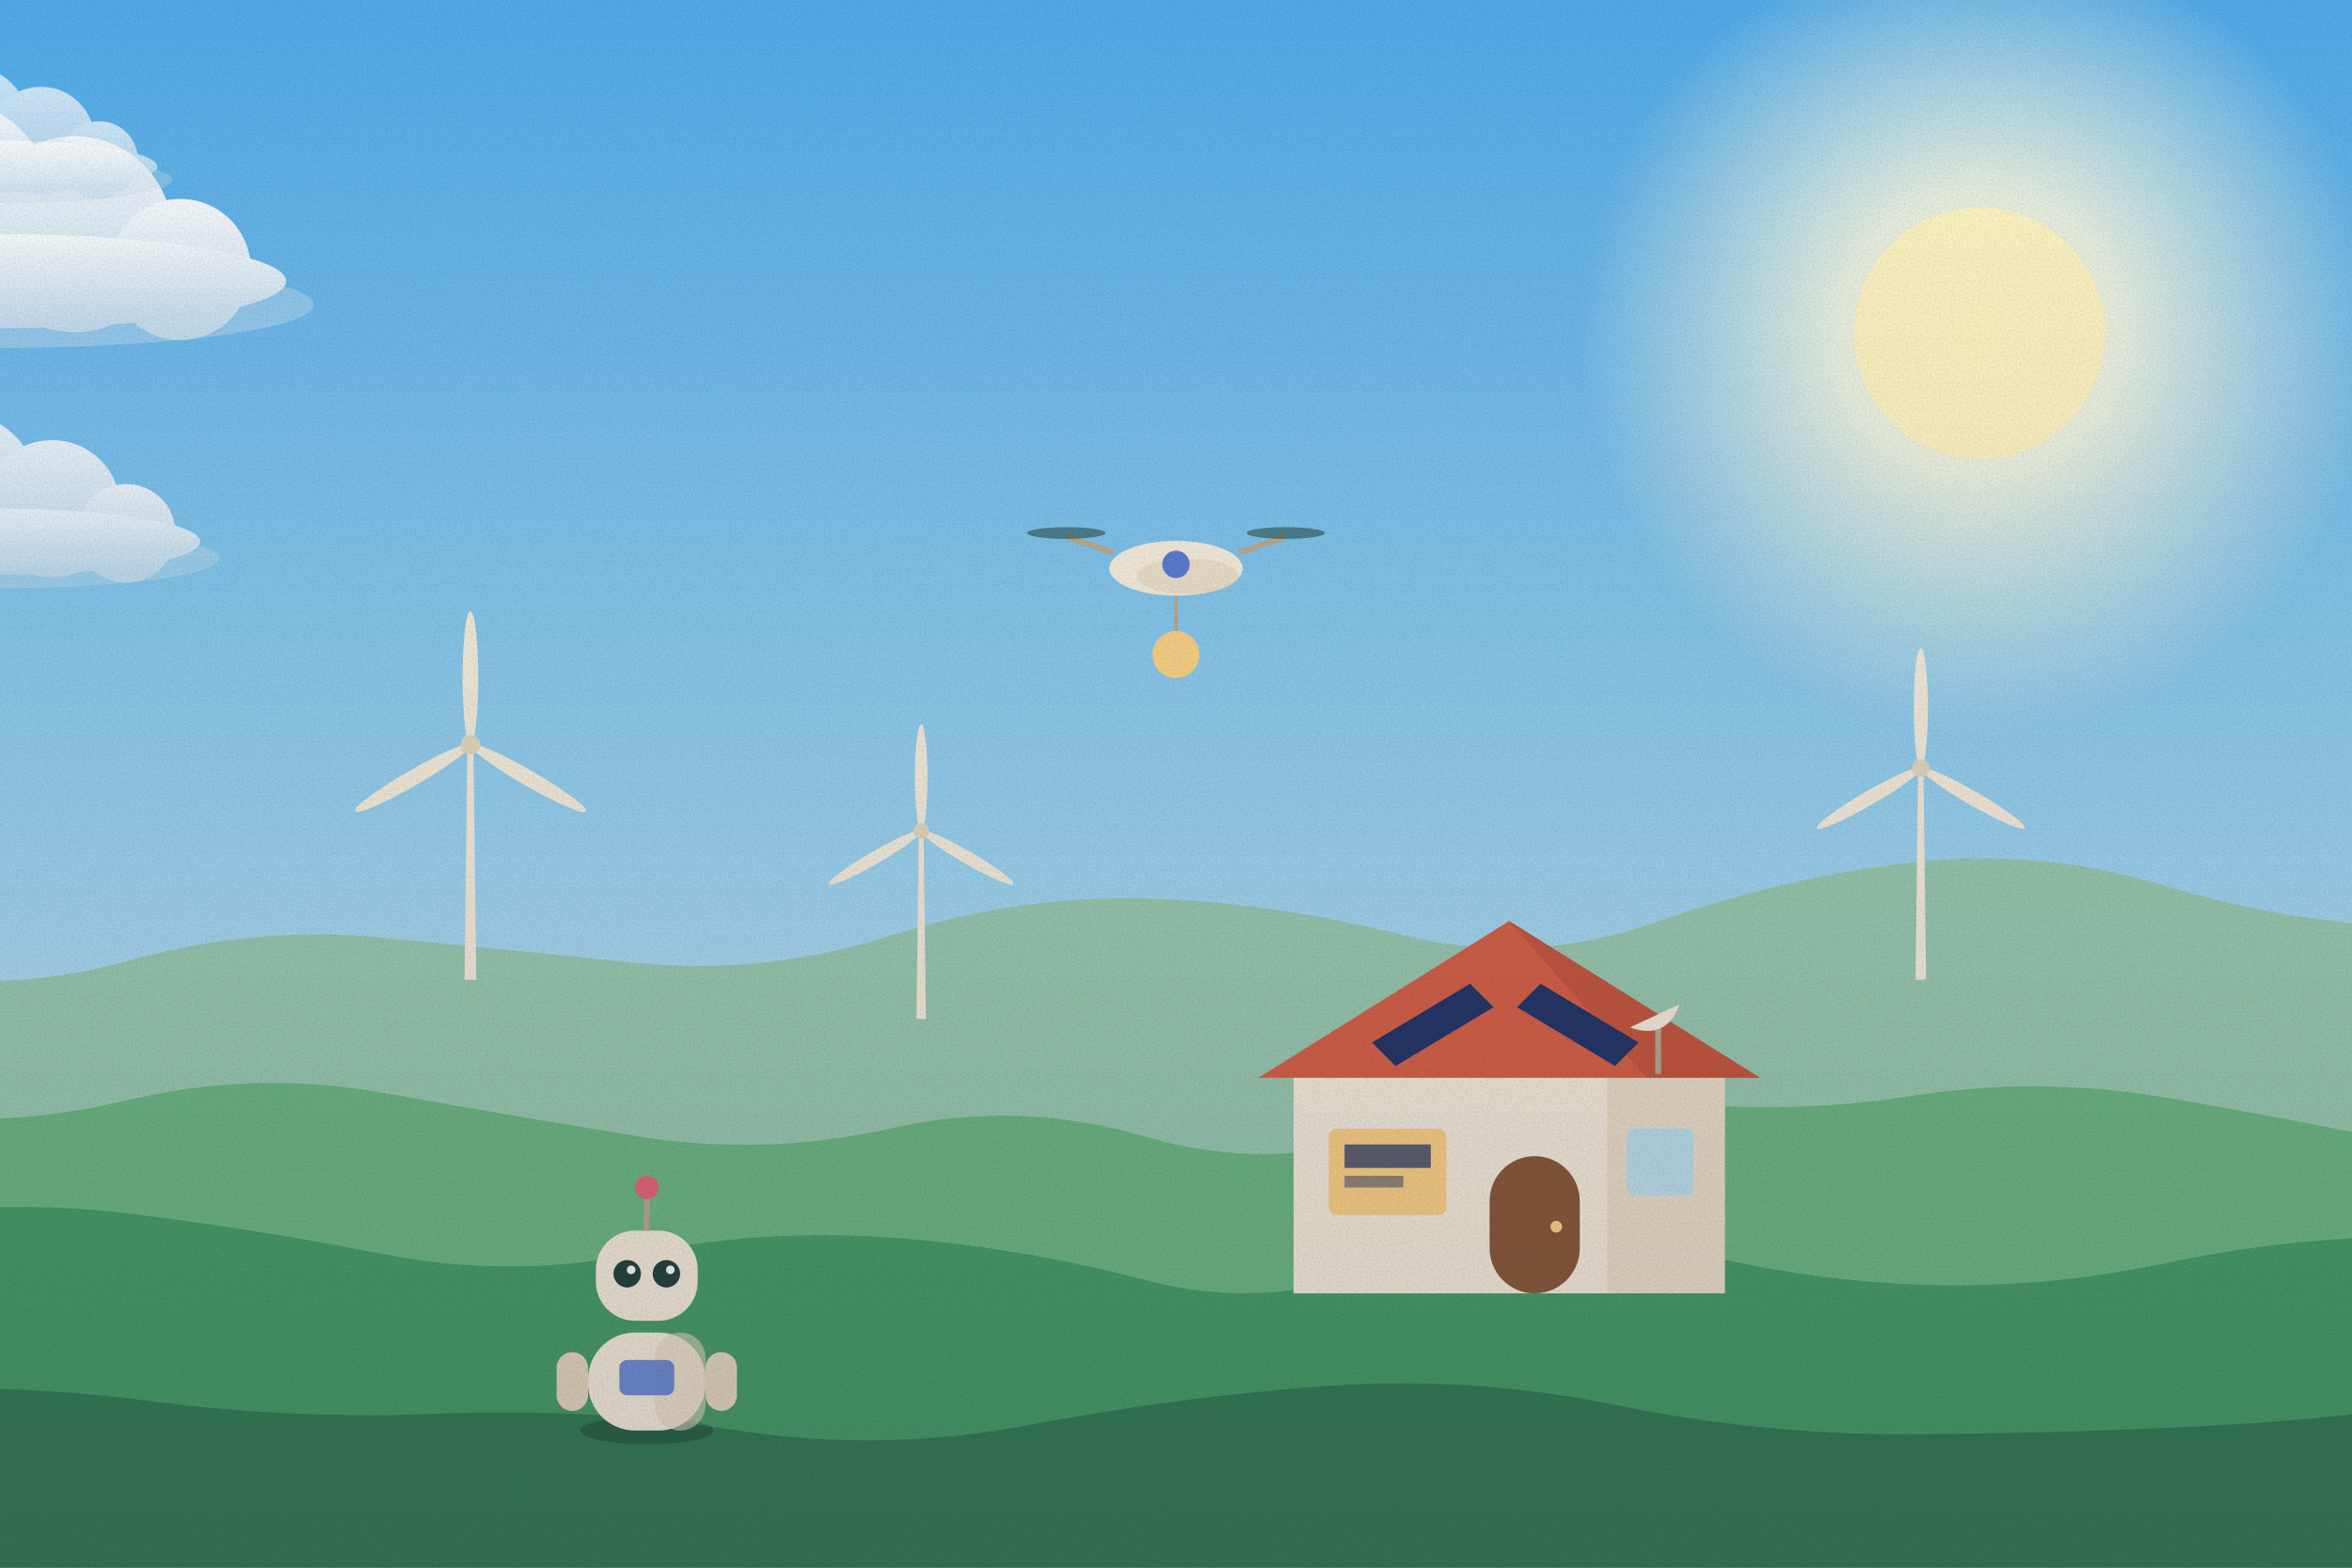
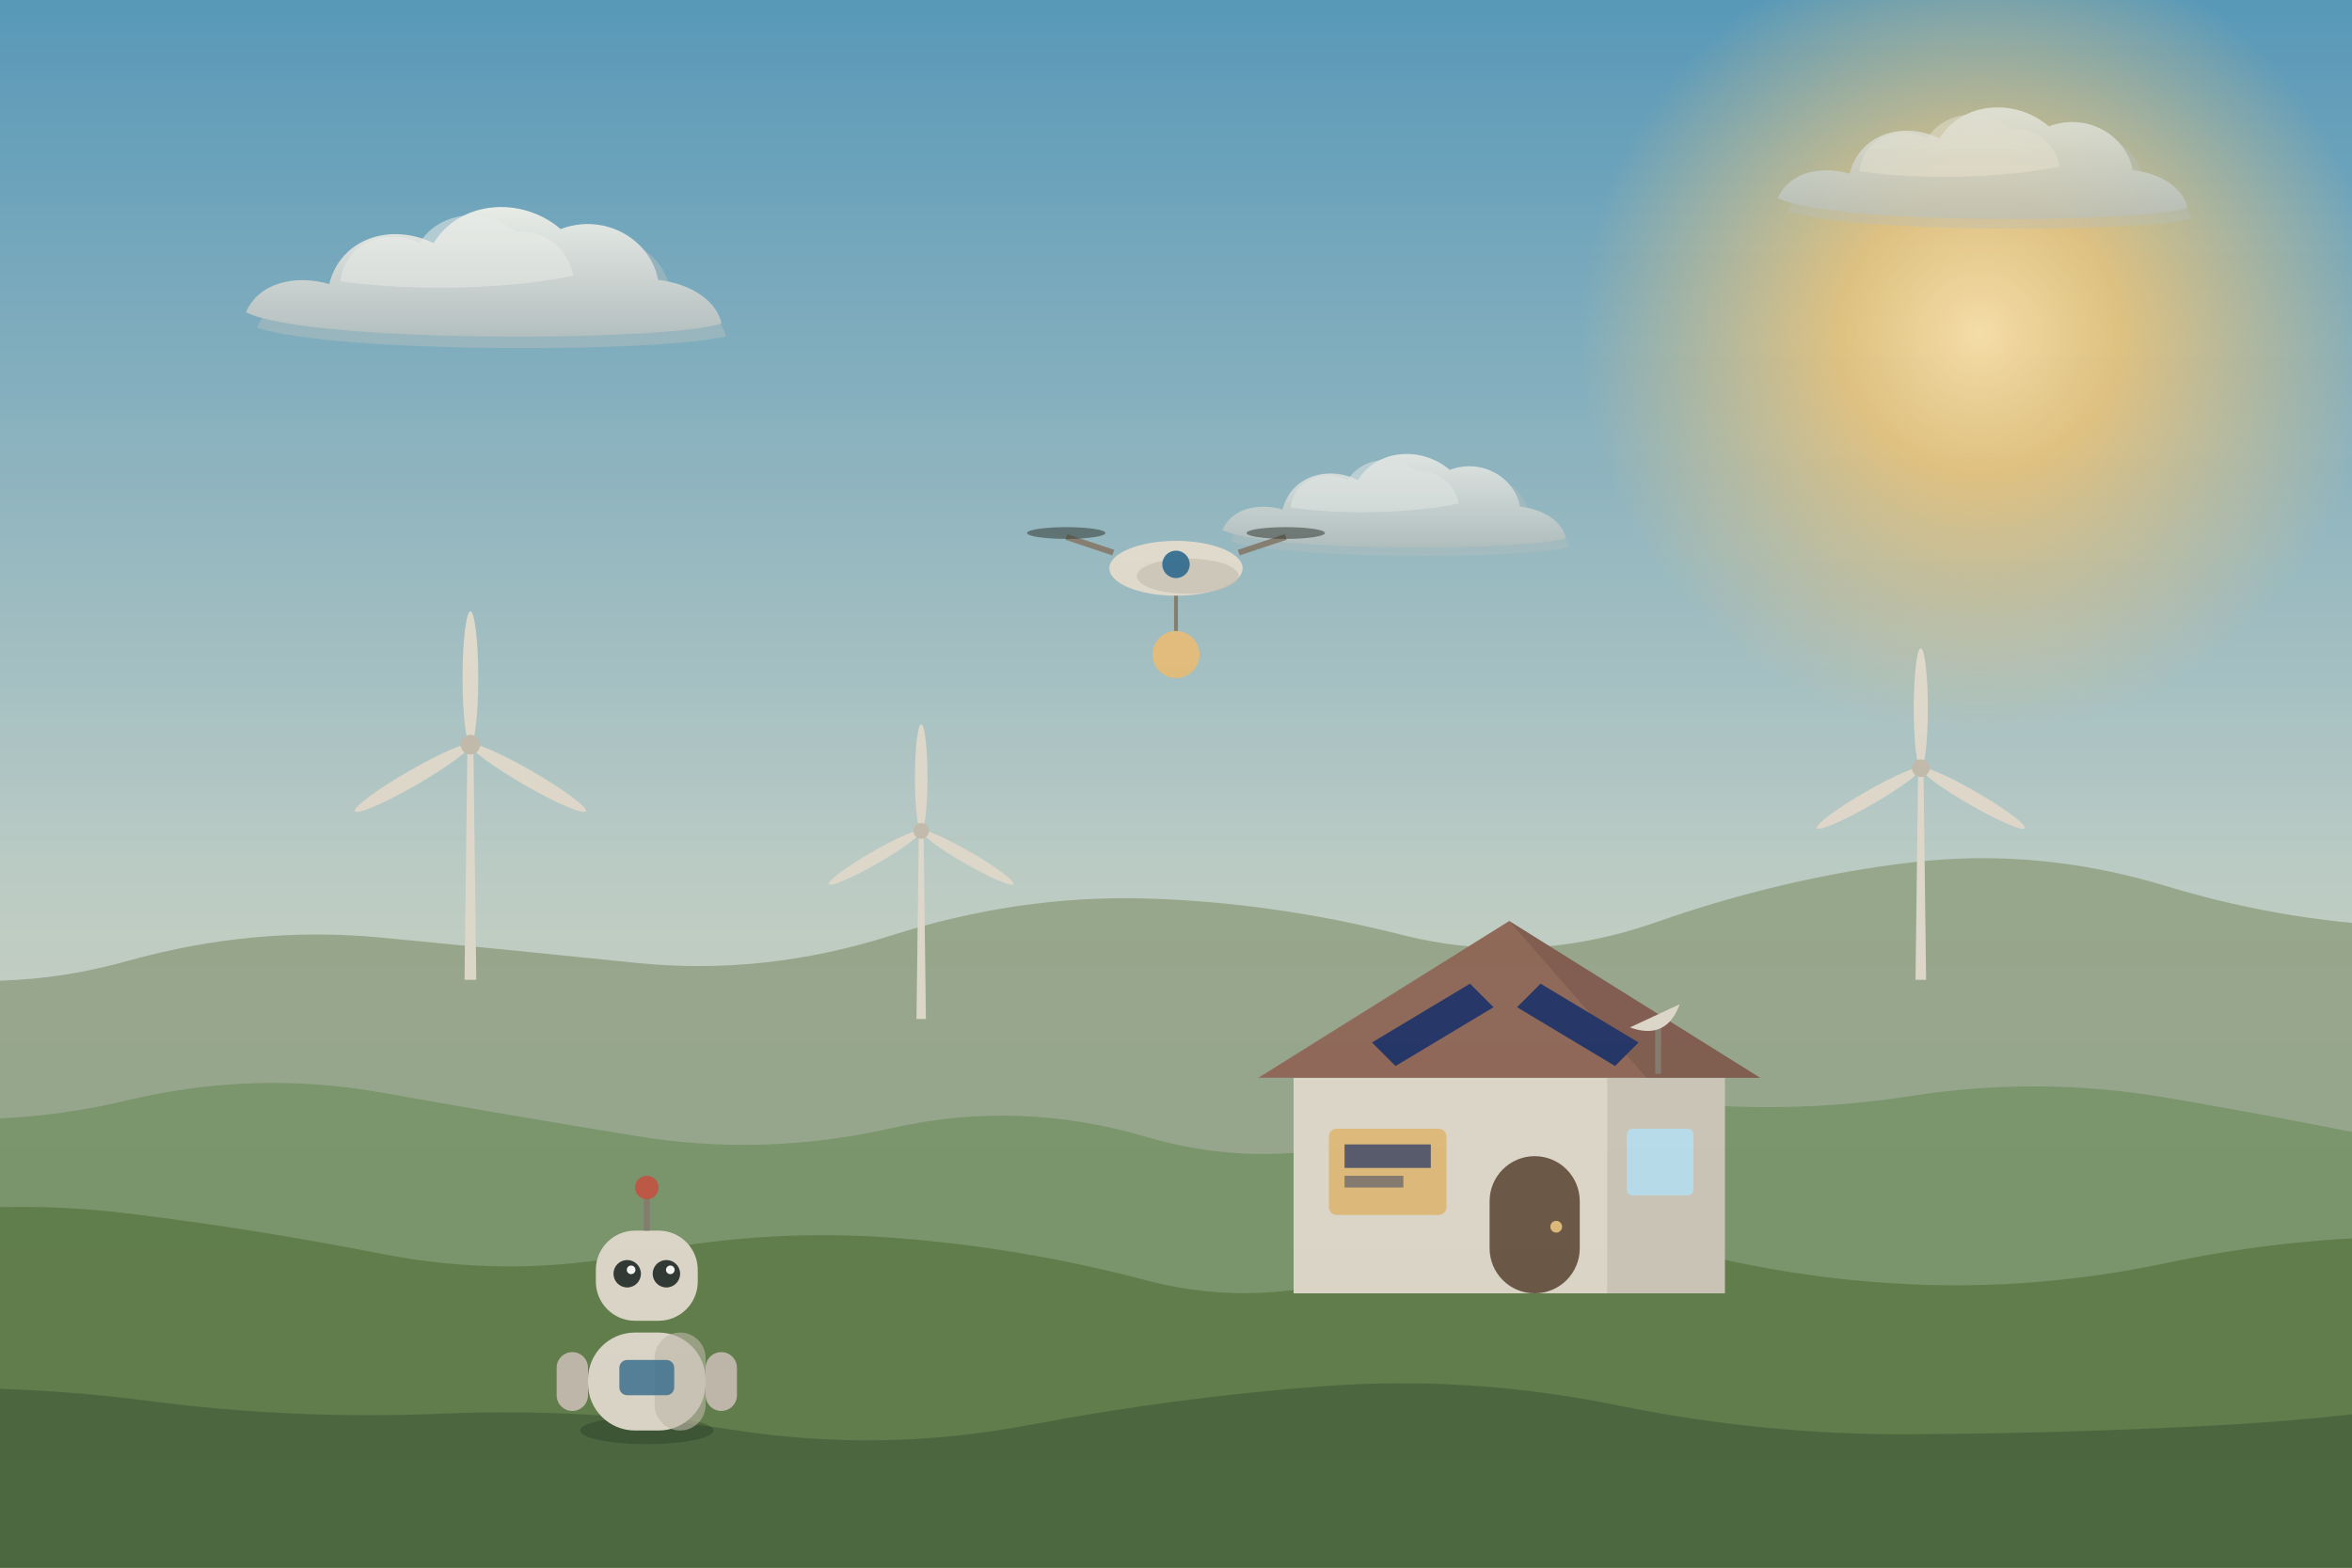
<svg xmlns="http://www.w3.org/2000/svg" viewBox="0 0 1200 800" width="1200" height="800" preserveAspectRatio="xMidYMid slice">
  <defs>
    <linearGradient id="gSky" x1="0" y1="0" x2="0" y2="1">
-       <stop offset="0" stop-color="#4fa9e8" />
-       <stop offset=".55" stop-color="#9fd8f5" />
-       <stop offset="1" stop-color="#eefaf0" />
+       <stop offset="0" stop-color="#5798b8" />
+       <stop offset=".55" stop-color="#c0d1cb" />
+       <stop offset="1" stop-color="#f1e1c1" />
    </linearGradient>
    <radialGradient id="gSun">
-       <stop offset="0" stop-color="#fff6c2" />
-       <stop offset=".35" stop-color="#fffbe0" stop-opacity=".85" />
-       <stop offset="1" stop-color="#fffbe0" stop-opacity="0" />
+       <stop offset="0" stop-color="#f7e0aa" />
+       <stop offset=".35" stop-color="#f2c779" stop-opacity=".85" />
+       <stop offset="1" stop-color="#f2c779" stop-opacity="0" />
    </radialGradient>
    <linearGradient id="gCloud" x1="0" y1="0" x2="0" y2="1">
-       <stop offset="0" stop-color="#ffffff" />
-       <stop offset="1" stop-color="#c7dff0" />
+       <stop offset="0" stop-color="#f0f1eb" />
+       <stop offset="1" stop-color="#b8c2c1" />
+     </linearGradient>
+     <linearGradient id="gLeaf" x1="0" y1="0" x2="0" y2="1">
+       <stop offset="0" stop-color="#a0b96f" />
+       <stop offset=".55" stop-color="#688c4e" />
+       <stop offset="1" stop-color="#405d3b" />
+     </linearGradient>
+     <linearGradient id="gWood" x1="0" y1="0" x2="1" y2="0">
+       <stop offset="0" stop-color="#705b49" />
+       <stop offset=".42" stop-color="#9a8063" />
+       <stop offset=".68" stop-color="#705b49" />
+       <stop offset="1" stop-color="#9a8063" />
+     </linearGradient>
+     <linearGradient id="gWall" x1="0" y1="0" x2="1" y2="0.8">
+       <stop offset="0" stop-color="#e4ded0" />
+       <stop offset=".62" stop-color="#e4ded0" />
+       <stop offset="1" stop-color="#c7c0b1" />
+     </linearGradient>
+     <linearGradient id="gRoof" x1="0" y1="0" x2="1" y2="1">
+       <stop offset="0" stop-color="#946c5c" />
+       <stop offset=".58" stop-color="#946c5c" />
+       <stop offset="1" stop-color="#6d5147" />
+     </linearGradient>
+     <linearGradient id="gGlass" x1="0" y1="0" x2="1" y2="1">
+       <stop offset="0" stop-color="#b6d1d2" />
+       <stop offset=".42" stop-color="#6f929d" />
+       <stop offset="1" stop-color="#394f5b" />
+     </linearGradient>
+     <linearGradient id="gSkin" x1="0" y1="0" x2="1" y2="1">
+       <stop offset="0" stop-color="#c98a62" />
+       <stop offset=".48" stop-color="#986044" />
+       <stop offset="1" stop-color="#674334" />
+     </linearGradient>
+     <linearGradient id="gFruit" x1="0" y1="0" x2="1" y2="1">
+       <stop offset="0" stop-color="#f0ad6c" />
+       <stop offset=".36" stop-color="#c45b48" />
+       <stop offset="1" stop-color="#85443b" />
+     </linearGradient>
+     <linearGradient id="gPepper" x1="0" y1="0" x2="1" y2="1">
+       <stop offset="0" stop-color="#efaa70" />
+       <stop offset=".42" stop-color="#c45b48" />
+       <stop offset="1" stop-color="#784038" />
    </linearGradient>
    <linearGradient id="gWater" x1="0" y1="0" x2="0" y2="1">
-       <stop offset="0" stop-color="#6cc3e0" />
-       <stop offset="1" stop-color="#3f97c4" />
+       <stop offset="0" stop-color="#72aeb6" />
+       <stop offset="1" stop-color="#477d8b" />
    </linearGradient>
    <linearGradient id="gShade" x1="0" y1="0" x2="0" y2="1">
      <stop offset="0" stop-color="#000" stop-opacity="0" />
-       <stop offset="1" stop-color="#1b1030" stop-opacity=".28" />
+       <stop offset="1" stop-color="#211d16" stop-opacity=".18" />
    </linearGradient>
    <linearGradient id="gRay" x1="0" y1="0" x2="0" y2="1">
-       <stop offset="0" stop-color="#fff4c4" stop-opacity=".75" />
-       <stop offset="1" stop-color="#fff4c4" stop-opacity="0" />
+       <stop offset="0" stop-color="#f3e5c3" stop-opacity=".75" />
+       <stop offset="1" stop-color="#f3e5c3" stop-opacity="0" />
    </linearGradient>
    <filter id="fGrain" x="0" y="0" width="100%" height="100%">
-       <feTurbulence type="fractalNoise" baseFrequency=".9" numOctaves="2" seed="7" result="n" />
-       <feColorMatrix in="n" type="matrix" values="0 0 0 0 .3  0 0 0 0 .25  0 0 0 0 .2  0 0 0 .55 -.18" />
+       <feTurbulence type="fractalNoise" baseFrequency=".72" numOctaves="2" seed="17" result="n" />
+       <feColorMatrix in="n" type="matrix" values="0 0 0 0 .34  0 0 0 0 .34  0 0 0 0 .32  0 0 0 .24 -.08" />
    </filter>
    <filter id="fSoft">
      <feGaussianBlur stdDeviation="6" />
    </filter>
    <filter id="fSoft2">
      <feGaussianBlur stdDeviation="14" />
    </filter>
+     <filter id="fObject" x="-30%" y="-20%" width="160%" height="150%">
+       <feDropShadow dx="2" dy="7" stdDeviation="5" flood-color="#29251f" flood-opacity=".24" />
+     </filter>
  </defs>
  <rect width="1200" height="800" fill="url(#gSky)" />
-   <circle cx="1010" cy="170" r="204.8" fill="url(#gSun)">
-     <animate attributeName="opacity" values="0.85;1;0.85" dur="6s" begin="0s" repeatCount="indefinite" />
-   </circle>
-   <circle cx="1010" cy="170" r="64" fill="#fff6c2" opacity=".95" />
-   <g transform="translate(0,129.5202)" opacity="0.95">
-     <g>
-       <animateTransform attributeName="transform" type="translate" from="-360 0" to="1560 0" dur="140s" begin="-30s" repeatCount="indefinite" />
-       <g transform="translate(0,0) scale(1)">
-         <ellipse cx="0" cy="26" rx="160" ry="22" fill="#c7dff0" opacity=".45" />
-         <circle cx="-84" cy="4" r="42" fill="url(#gCloud)" />
-         <circle cx="-30" cy="-22" r="58" fill="url(#gCloud)" />
-         <circle cx="38" cy="-10" r="50" fill="url(#gCloud)" />
-         <circle cx="92" cy="8" r="36" fill="url(#gCloud)" />
-         <ellipse cx="0" cy="14" rx="146" ry="24" fill="url(#gCloud)" />
-       </g>
-     </g>
-   </g>
-   <g transform="translate(0,266.6043)" opacity="0.85">
-     <g>
-       <animateTransform attributeName="transform" type="translate" from="-252 0" to="1452 0" dur="190s" begin="-110s" repeatCount="indefinite" />
-       <g transform="translate(0,0) scale(0.7)">
-         <ellipse cx="0" cy="26" rx="160" ry="22" fill="#c7dff0" opacity=".45" />
-         <circle cx="-84" cy="4" r="42" fill="url(#gCloud)" />
-         <circle cx="-30" cy="-22" r="58" fill="url(#gCloud)" />
-         <circle cx="38" cy="-10" r="50" fill="url(#gCloud)" />
-         <circle cx="92" cy="8" r="36" fill="url(#gCloud)" />
-         <ellipse cx="0" cy="14" rx="146" ry="24" fill="url(#gCloud)" />
-       </g>
-     </g>
-   </g>
-   <g transform="translate(0,77.29225)" opacity="0.7">
-     <g>
-       <animateTransform attributeName="transform" type="translate" from="-198 0" to="1398 0" dur="230s" begin="-170s" repeatCount="indefinite" />
-       <g transform="translate(0,0) scale(0.55)">
-         <ellipse cx="0" cy="26" rx="160" ry="22" fill="#c7dff0" opacity=".45" />
-         <circle cx="-84" cy="4" r="42" fill="url(#gCloud)" />
-         <circle cx="-30" cy="-22" r="58" fill="url(#gCloud)" />
-         <circle cx="38" cy="-10" r="50" fill="url(#gCloud)" />
-         <circle cx="92" cy="8" r="36" fill="url(#gCloud)" />
-         <ellipse cx="0" cy="14" rx="146" ry="24" fill="url(#gCloud)" />
-       </g>
-     </g>
-   </g>
-   <path d="M-130,800 L-130,479.9 Q-130,479.9 -65,494.2 Q0,508.6 65,490.4 Q130,472.2 195,478.5 Q260,484.7 325,491.4 Q390,498 455,477.3 Q520,456.6 585,458.5 Q650,460.5 715,477 Q780,493.4 845,470.6 Q910,447.8 975,440.1 Q1040,432.4 1105,452.1 Q1170,471.8 1235,472.9 L1300,474 L1300,800 Z" fill="#9ccdb4" />
-   <path d="M-130,800 L-130,557.9 Q-130,557.9 -65,567.5 Q0,577 65,561.5 Q130,546 195,557.6 Q260,569.2 325,579.8 Q390,590.4 455,575.7 Q520,561 585,580.2 Q650,599.3 715,576.5 Q780,553.7 845,561.6 Q910,569.4 975,559.3 Q1040,549.1 1105,560.1 Q1170,571.2 1235,584.8 L1300,598.4 L1300,800 Z" fill="#6fbb86" />
-   <path d="M-130,800 L-130,633.9 Q-130,633.9 -65,622.5 Q0,611.2 65,619.2 Q130,627.1 195,639.9 Q260,652.7 325,639.8 Q390,626.8 455,631.6 Q520,636.3 585,653.4 Q650,670.4 715,643.1 Q780,615.8 845,634.1 Q910,652.5 975,655.4 Q1040,658.3 1105,644.6 Q1170,630.8 1235,631.1 L1300,631.5 L1300,800 Z" fill="#49a06b" />
+   <circle cx="1010" cy="170" r="204.8" fill="url(#gSun)" />
+   <g transform="translate(245,149.2841)" opacity="0.95">
+     <g>
+       <g transform="scale(0.72)">
+         <path d="M-158,25 C-150,4 -126,-4 -101,2 C-91,-30 -54,-45 -23,-28 C-5,-60 43,-61 66,-35 C101,-48 133,-27 135,2 C157,6 171,17 174,31 C125,43 -103,43 -158,25Z" fill="#b8c2c1" opacity=".5" />
+         <path d="M-166,14 C-157,-7 -131,-13 -107,-6 C-99,-38 -64,-50 -33,-35 C-15,-65 29,-69 57,-45 C89,-57 121,-37 126,-9 C151,-6 168,7 171,22 C131,35 -122,36 -166,14Z" fill="url(#gCloud)" />
+         <path d="M-99,-8 C-96,-34 -69,-47 -43,-35 C-30,-57 4,-62 25,-43 C45,-45 62,-32 66,-12 C19,-2 -50,-1 -99,-8Z" fill="#f0f1eb" opacity=".54" />
+       </g>
+     </g>
+   </g>
+   <g transform="translate(710,263.1775)" opacity="0.85">
+     <g>
+       <g transform="scale(0.52)">
+         <path d="M-158,25 C-150,4 -126,-4 -101,2 C-91,-30 -54,-45 -23,-28 C-5,-60 43,-61 66,-35 C101,-48 133,-27 135,2 C157,6 171,17 174,31 C125,43 -103,43 -158,25Z" fill="#b8c2c1" opacity=".5" />
+         <path d="M-166,14 C-157,-7 -131,-13 -107,-6 C-99,-38 -64,-50 -33,-35 C-15,-65 29,-69 57,-45 C89,-57 121,-37 126,-9 C151,-6 168,7 171,22 C131,35 -122,36 -166,14Z" fill="url(#gCloud)" />
+         <path d="M-99,-8 C-96,-34 -69,-47 -43,-35 C-30,-57 4,-62 25,-43 C45,-45 62,-32 66,-12 C19,-2 -50,-1 -99,-8Z" fill="#f0f1eb" opacity=".54" />
+       </g>
+     </g>
+   </g>
+   <g transform="translate(1010,92.37535)" opacity="0.7">
+     <g>
+       <g transform="scale(0.62)">
+         <path d="M-158,25 C-150,4 -126,-4 -101,2 C-91,-30 -54,-45 -23,-28 C-5,-60 43,-61 66,-35 C101,-48 133,-27 135,2 C157,6 171,17 174,31 C125,43 -103,43 -158,25Z" fill="#b8c2c1" opacity=".5" />
+         <path d="M-166,14 C-157,-7 -131,-13 -107,-6 C-99,-38 -64,-50 -33,-35 C-15,-65 29,-69 57,-45 C89,-57 121,-37 126,-9 C151,-6 168,7 171,22 C131,35 -122,36 -166,14Z" fill="url(#gCloud)" />
+         <path d="M-99,-8 C-96,-34 -69,-47 -43,-35 C-30,-57 4,-62 25,-43 C45,-45 62,-32 66,-12 C19,-2 -50,-1 -99,-8Z" fill="#f0f1eb" opacity=".54" />
+       </g>
+     </g>
+   </g>
+   <path d="M-130,800 L-130,479.9 Q-130,479.9 -65,494.2 Q0,508.6 65,490.4 Q130,472.2 195,478.5 Q260,484.7 325,491.4 Q390,498 455,477.3 Q520,456.6 585,458.5 Q650,460.5 715,477 Q780,493.4 845,470.6 Q910,447.8 975,440.1 Q1040,432.4 1105,452.1 Q1170,471.8 1235,472.9 L1300,474 L1300,800 Z" fill="#9cac91" />
+   <path d="M-130,800 L-130,557.9 Q-130,557.9 -65,567.5 Q0,577 65,561.5 Q130,546 195,557.6 Q260,569.2 325,579.8 Q390,590.4 455,575.7 Q520,561 585,580.2 Q650,599.3 715,576.5 Q780,553.7 845,561.6 Q910,569.4 975,559.3 Q1040,549.1 1105,560.1 Q1170,571.2 1235,584.8 L1300,598.4 L1300,800 Z" fill="#7f9b70" />
+   <path d="M-130,800 L-130,633.9 Q-130,633.9 -65,622.5 Q0,611.2 65,619.2 Q130,627.1 195,639.9 Q260,652.7 325,639.8 Q390,626.8 455,631.6 Q520,636.3 585,653.4 Q650,670.4 715,643.1 Q780,615.8 845,634.1 Q910,652.5 975,655.4 Q1040,658.3 1105,644.6 Q1170,630.8 1235,631.1 L1300,631.5 L1300,800 Z" fill="#64834e" />
  <g transform="translate(240,500) scale(1)">
-     <path d="M-3,0 L-1.5,-120 L1.5,-120 L3,0 Z" fill="#f8f0df" />
+     <path d="M-3,0 L-1.5,-120 L1.5,-120 L3,0 Z" fill="#e4ded0" />
    <g transform="translate(0,-120)">
      <g>
-         <animateTransform attributeName="transform" type="rotate" from="0 0 0" to="360 0 0" dur="9s" repeatCount="indefinite" />
-         <ellipse cx="0" cy="-34" rx="4" ry="34" fill="#f8f0df" />
-         <ellipse cx="0" cy="-34" rx="4" ry="34" fill="#f8f0df" transform="rotate(120)" />
-         <ellipse cx="0" cy="-34" rx="4" ry="34" fill="#f8f0df" transform="rotate(240)" />
-       </g>
-       <circle r="5" fill="#e7dbc2" />
+         <ellipse cx="0" cy="-34" rx="4" ry="34" fill="#e4ded0" />
+         <ellipse cx="0" cy="-34" rx="4" ry="34" fill="#e4ded0" transform="rotate(120)" />
+         <ellipse cx="0" cy="-34" rx="4" ry="34" fill="#e4ded0" transform="rotate(240)" />
+       </g>
+       <circle r="5" fill="#c7c0b1" />
    </g>
  </g>
  <g transform="translate(470,520) scale(0.8)">
-     <path d="M-3,0 L-1.5,-120 L1.5,-120 L3,0 Z" fill="#f8f0df" />
+     <path d="M-3,0 L-1.5,-120 L1.5,-120 L3,0 Z" fill="#e4ded0" />
    <g transform="translate(0,-120)">
      <g>
-         <animateTransform attributeName="transform" type="rotate" from="0 0 0" to="360 0 0" dur="11s" repeatCount="indefinite" />
-         <ellipse cx="0" cy="-34" rx="4" ry="34" fill="#f8f0df" />
-         <ellipse cx="0" cy="-34" rx="4" ry="34" fill="#f8f0df" transform="rotate(120)" />
-         <ellipse cx="0" cy="-34" rx="4" ry="34" fill="#f8f0df" transform="rotate(240)" />
-       </g>
-       <circle r="5" fill="#e7dbc2" />
+         <ellipse cx="0" cy="-34" rx="4" ry="34" fill="#e4ded0" />
+         <ellipse cx="0" cy="-34" rx="4" ry="34" fill="#e4ded0" transform="rotate(120)" />
+         <ellipse cx="0" cy="-34" rx="4" ry="34" fill="#e4ded0" transform="rotate(240)" />
+       </g>
+       <circle r="5" fill="#c7c0b1" />
    </g>
  </g>
  <g transform="translate(980,500) scale(0.9)">
-     <path d="M-3,0 L-1.5,-120 L1.5,-120 L3,0 Z" fill="#f8f0df" />
+     <path d="M-3,0 L-1.5,-120 L1.5,-120 L3,0 Z" fill="#e4ded0" />
    <g transform="translate(0,-120)">
      <g>
-         <animateTransform attributeName="transform" type="rotate" from="0 0 0" to="360 0 0" dur="10s" repeatCount="indefinite" />
-         <ellipse cx="0" cy="-34" rx="4" ry="34" fill="#f8f0df" />
-         <ellipse cx="0" cy="-34" rx="4" ry="34" fill="#f8f0df" transform="rotate(120)" />
-         <ellipse cx="0" cy="-34" rx="4" ry="34" fill="#f8f0df" transform="rotate(240)" />
-       </g>
-       <circle r="5" fill="#e7dbc2" />
-     </g>
-   </g>
-   <path d="M-150,800 L-150,647.3 Q-150,647.3 -75,647.1 Q0,646.9 75,651.9 Q150,656.9 225,650.1 Q300,643.3 375,656.2 Q450,669.1 525,668.8 Q600,668.5 675,657.9 Q750,647.2 825,651.3 Q900,655.4 975,648 Q1050,640.6 1125,645.7 Q1200,650.9 1275,647.2 L1350,643.4 L1350,800 Z" fill="#357f57" opacity=".0" />
+         <ellipse cx="0" cy="-34" rx="4" ry="34" fill="#e4ded0" />
+         <ellipse cx="0" cy="-34" rx="4" ry="34" fill="#e4ded0" transform="rotate(120)" />
+         <ellipse cx="0" cy="-34" rx="4" ry="34" fill="#e4ded0" transform="rotate(240)" />
+       </g>
+       <circle r="5" fill="#c7c0b1" />
+     </g>
+   </g>
+   <path d="M-150,800 L-150,647.3 Q-150,647.3 -75,647.1 Q0,646.9 75,651.9 Q150,656.9 225,650.1 Q300,643.3 375,656.2 Q450,669.1 525,668.8 Q600,668.5 675,657.9 Q750,647.2 825,651.3 Q900,655.4 975,648 Q1050,640.6 1125,645.7 Q1200,650.9 1275,647.2 L1350,643.4 L1350,800 Z" fill="#4e6c43" opacity=".0" />
  <g transform="translate(770,660)">
-     <rect x="-110" y="-110" width="220" height="110" fill="#f8f0df" />
-     <rect x="50" y="-110" width="60" height="110" fill="#e7dbc2" opacity=".6" />
-     <path d="M-128,-110 L0,-190 L128,-110 Z" fill="#d9644a" />
-     <path d="M0,-190 L128,-110 L70,-110 Z" fill="#b04a38" opacity=".4" />
+     <rect x="-110" y="-110" width="220" height="110" fill="#e4ded0" />
+     <rect x="50" y="-110" width="60" height="110" fill="#c7c0b1" opacity=".6" />
+     <path d="M-128,-110 L0,-190 L128,-110 Z" fill="#946c5c" />
+     <path d="M0,-190 L128,-110 L70,-110 Z" fill="#6d5147" opacity=".4" />
    <path d="M-70,-128 L-20,-158 L-8,-146 L-58,-116 Z" fill="#26386b" />
    <path d="M8,-158 L58,-128 L46,-116 L-4,-146 Z" fill="#26386b" transform="translate(8,0)" />
-     <rect x="-92" y="-84" width="60" height="44" rx="4" fill="#ffd58a">
-       <animate attributeName="opacity" values="0.85;1;0.85" dur="2.6s" begin="0s" repeatCount="indefinite" />
-     </rect>
+     <rect x="-92" y="-84" width="60" height="44" rx="4" fill="#e6c17f" />
    <rect x="-84" y="-76" width="44" height="12" fill="#2b3d6b" opacity=".75" />
    <rect x="-84" y="-60" width="30" height="6" fill="#2b3d6b" opacity=".5" />
-     <rect x="-10" y="-70" width="46" height="70" rx="23" fill="#8c5b3c" />
-     <circle cx="24" cy="-34" r="3" fill="#ffd58a" />
+     <rect x="-10" y="-70" width="46" height="70" rx="23" fill="#705b49" />
+     <circle cx="24" cy="-34" r="3" fill="#e6c17f" />
    <rect x="60" y="-84" width="34" height="34" rx="3" fill="#bfe4f2" />
  </g>
  <g transform="translate(846,548)">
-     <path d="M0,0 L0,-26" stroke="#b9ad96" stroke-width="3" />
-     <path d="M-14,-30 Q0,-16 14,-30 Z" fill="#f8f0df" transform="rotate(-25 0 -26)" />
-   </g>
-   <path d="M-150,800 L-150,714.7 Q-150,714.7 -75,709.9 Q0,705.1 75,714.8 Q150,724.6 225,721.4 Q300,718.2 375,729.8 Q450,741.4 525,727.2 Q600,713 675,707.4 Q750,701.8 825,717.1 Q900,732.4 975,731.9 Q1050,731.5 1125,727.7 Q1200,724 1275,711.4 L1350,698.8 L1350,800 Z" fill="#357f57" />
+     <path d="M0,0 L0,-26" stroke="#898273" stroke-width="3" />
+     <path d="M-14,-30 Q0,-16 14,-30 Z" fill="#e4ded0" transform="rotate(-25 0 -26)" />
+   </g>
+   <path d="M-150,800 L-150,714.7 Q-150,714.7 -75,709.9 Q0,705.1 75,714.8 Q150,724.6 225,721.4 Q300,718.2 375,729.8 Q450,741.4 525,727.2 Q600,713 675,707.4 Q750,701.8 825,717.1 Q900,732.4 975,731.9 Q1050,731.5 1125,727.7 Q1200,724 1275,711.4 L1350,698.8 L1350,800 Z" fill="#4e6c43" />
  <g transform="translate(330,686)">
    <g>
-       <animateTransform attributeName="transform" type="translate" values="0 0;0 -6;0 0" keyTimes="0;.5;1" calcMode="spline" keySplines=".45 0 .55 1;.45 0 .55 1" dur="2.2s" begin="0s" repeatCount="indefinite" />
      <ellipse cx="0" cy="44" rx="34" ry="7" fill="#000" opacity=".18" />
-       <rect x="-30" y="-6" width="60" height="50" rx="24" fill="#f8f0df" />
-       <rect x="4" y="-6" width="26" height="50" rx="13" fill="#e7dbc2" opacity=".6" />
-       <rect x="-26" y="-58" width="52" height="46" rx="20" fill="#f8f0df" />
-       <circle cx="-10" cy="-36" r="7" fill="#25453f" />
-       <circle cx="10" cy="-36" r="7" fill="#25453f" />
+       <rect x="-30" y="-6" width="60" height="50" rx="24" fill="#e4ded0" />
+       <rect x="4" y="-6" width="26" height="50" rx="13" fill="#c7c0b1" opacity=".6" />
+       <rect x="-26" y="-58" width="52" height="46" rx="20" fill="#e4ded0" />
+       <circle cx="-10" cy="-36" r="7" fill="#343c37" />
+       <circle cx="10" cy="-36" r="7" fill="#343c37" />
      <circle cx="-8" cy="-38" r="2.2" fill="#fff" />
      <circle cx="12" cy="-38" r="2.2" fill="#fff" />
-       <path d="M0,-58 L0,-76" stroke="#b9ad96" stroke-width="3" />
-       <circle cx="0" cy="-80" r="6" fill="#e8687b">
-         <animate attributeName="opacity" values="0.3;1;0.3" dur="1.2s" begin="0s" repeatCount="indefinite" />
-       </circle>
-       <rect x="-46" y="4" width="16" height="30" rx="8" fill="#e7dbc2" />
-       <rect x="30" y="4" width="16" height="30" rx="8" fill="#e7dbc2" />
-       <rect x="-14" y="8" width="28" height="18" rx="4" fill="#5b7fd6" opacity=".85" />
+       <path d="M0,-58 L0,-76" stroke="#898273" stroke-width="3" />
+       <circle cx="0" cy="-80" r="6" fill="#c45b48" />
+       <rect x="-46" y="4" width="16" height="30" rx="8" fill="#c7c0b1" />
+       <rect x="30" y="4" width="16" height="30" rx="8" fill="#c7c0b1" />
+       <rect x="-14" y="8" width="28" height="18" rx="4" fill="#3e7596" opacity=".85" />
    </g>
  </g>
  <g transform="translate(600,290)">
    <g>
-       <animateTransform attributeName="transform" type="translate" values="0 0;18 -16;0 0" keyTimes="0;.5;1" calcMode="spline" keySplines=".45 0 .55 1;.45 0 .55 1" dur="4.2s" begin="0s" repeatCount="indefinite" />
-       <ellipse cx="0" cy="0" rx="34" ry="14" fill="#f8f0df" />
-       <ellipse cx="6" cy="4" rx="26" ry="9" fill="#e7dbc2" opacity=".6" />
-       <circle cx="0" cy="-2" r="7" fill="#5b7fd6" />
-       <path d="M-32,-8 L-56,-16 M32,-8 L56,-16" stroke="#b9ad96" stroke-width="3" />
-       <ellipse cx="-56" cy="-18" rx="20" ry="3" fill="#25453f" opacity=".55">
-         <animate attributeName="rx" values="20;4;20" dur=".18s" repeatCount="indefinite" />
-       </ellipse>
-       <ellipse cx="56" cy="-18" rx="20" ry="3" fill="#25453f" opacity=".55">
-         <animate attributeName="rx" values="4;20;4" dur=".18s" repeatCount="indefinite" />
-       </ellipse>
-       <path d="M0,14 L0,36" stroke="#b9ad96" stroke-width="2" />
-       <circle cx="0" cy="44" r="12" fill="#ffd58a">
-         <animate attributeName="opacity" values=".7;1;.7" dur="1.6s" repeatCount="indefinite" />
-       </circle>
-     </g>
-   </g>
-   <circle cx="650.5" cy="554.7" r="3" fill="#9ff3ff" opacity=".0">
-     <animate attributeName="opacity" values="0;.95;0" dur="4.8s" begin="-3.407s" repeatCount="indefinite" />
-     <animate attributeName="cy" values="554.7;520.7;554.7" dur="4.8s" begin="-1.594s" repeatCount="indefinite" />
-   </circle>
-   <circle cx="137.7" cy="509.3" r="1.9" fill="#9ff3ff" opacity=".0">
-     <animate attributeName="opacity" values="0;.95;0" dur="8.9s" begin="-6.238s" repeatCount="indefinite" />
-     <animate attributeName="cy" values="509.3;475.3;509.3" dur="8.9s" begin="-1.869s" repeatCount="indefinite" />
-   </circle>
-   <circle cx="593.7" cy="678.2" r="3.2" fill="#9ff3ff" opacity=".0">
-     <animate attributeName="opacity" values="0;.95;0" dur="7.3s" begin="-4.391s" repeatCount="indefinite" />
-     <animate attributeName="cy" values="678.2;644.2;678.2" dur="7.3s" begin="-0.015s" repeatCount="indefinite" />
-   </circle>
-   <circle cx="270.4" cy="500.7" r="3.9" fill="#9ff3ff" opacity=".0">
-     <animate attributeName="opacity" values="0;.95;0" dur="8.1s" begin="-7.782s" repeatCount="indefinite" />
-     <animate attributeName="cy" values="500.7;466.7;500.7" dur="8.1s" begin="-0.988s" repeatCount="indefinite" />
-   </circle>
-   <circle cx="300.2" cy="452.1" r="3.8" fill="#9ff3ff" opacity=".0">
-     <animate attributeName="opacity" values="0;.95;0" dur="8s" begin="-5.374s" repeatCount="indefinite" />
-     <animate attributeName="cy" values="452.1;418.1;452.1" dur="8s" begin="-0.538s" repeatCount="indefinite" />
-   </circle>
-   <circle cx="995.1" cy="515.9" r="4" fill="#9ff3ff" opacity=".0">
-     <animate attributeName="opacity" values="0;.95;0" dur="8.4s" begin="-4.082s" repeatCount="indefinite" />
-     <animate attributeName="cy" values="515.9;481.9;515.9" dur="8.4s" begin="-0.191s" repeatCount="indefinite" />
-   </circle>
-   <circle cx="102.1" cy="512.8" r="3.6" fill="#9ff3ff" opacity=".0">
-     <animate attributeName="opacity" values="0;.95;0" dur="5s" begin="-2.942s" repeatCount="indefinite" />
-     <animate attributeName="cy" values="512.8;478.8;512.8" dur="5s" begin="-0.756s" repeatCount="indefinite" />
-   </circle>
-   <circle cx="180.6" cy="308.2" r="2.5" fill="#9ff3ff" opacity=".0">
-     <animate attributeName="opacity" values="0;.95;0" dur="5.5s" begin="-2.972s" repeatCount="indefinite" />
-     <animate attributeName="cy" values="308.2;274.2;308.2" dur="5.5s" begin="-1.915s" repeatCount="indefinite" />
-   </circle>
-   <circle cx="907" cy="328.2" r="3.6" fill="#9ff3ff" opacity=".0">
-     <animate attributeName="opacity" values="0;.95;0" dur="6.1s" begin="-0.729s" repeatCount="indefinite" />
-     <animate attributeName="cy" values="328.2;294.2;328.2" dur="6.1s" begin="-0.337s" repeatCount="indefinite" />
-   </circle>
-   <circle cx="119.1" cy="570.8" r="1.8" fill="#9ff3ff" opacity=".0">
-     <animate attributeName="opacity" values="0;.95;0" dur="4.8s" begin="-0.895s" repeatCount="indefinite" />
-     <animate attributeName="cy" values="570.8;536.8;570.8" dur="4.8s" begin="-1.259s" repeatCount="indefinite" />
-   </circle>
-   <circle cx="966.4" cy="346.6" r="1.8" fill="#9ff3ff" opacity=".0">
-     <animate attributeName="opacity" values="0;.95;0" dur="6.1s" begin="-1.39s" repeatCount="indefinite" />
-     <animate attributeName="cy" values="346.6;312.6;346.6" dur="6.1s" begin="-1.077s" repeatCount="indefinite" />
-   </circle>
-   <circle cx="525.6" cy="439.3" r="2.3" fill="#9ff3ff" opacity=".0">
-     <animate attributeName="opacity" values="0;.95;0" dur="6.8s" begin="-5.055s" repeatCount="indefinite" />
-     <animate attributeName="cy" values="439.3;405.3;439.3" dur="6.8s" begin="-0.941s" repeatCount="indefinite" />
-   </circle>
-   <circle cx="372.2" cy="363.2" r="3" fill="#9ff3ff" opacity=".0">
-     <animate attributeName="opacity" values="0;.95;0" dur="7.2s" begin="-5.159s" repeatCount="indefinite" />
-     <animate attributeName="cy" values="363.2;329.2;363.2" dur="7.2s" begin="-0.199s" repeatCount="indefinite" />
-   </circle>
-   <circle cx="810" cy="646.1" r="2.4" fill="#9ff3ff" opacity=".0">
-     <animate attributeName="opacity" values="0;.95;0" dur="4.6s" begin="-0.447s" repeatCount="indefinite" />
-     <animate attributeName="cy" values="646.1;612.1;646.1" dur="4.6s" begin="-1.427s" repeatCount="indefinite" />
-   </circle>
-   <circle cx="240.5" cy="498.2" r="1.9" fill="#9ff3ff" opacity=".0">
-     <animate attributeName="opacity" values="0;.95;0" dur="6.5s" begin="-0.59s" repeatCount="indefinite" />
-     <animate attributeName="cy" values="498.2;464.2;498.2" dur="6.5s" begin="-0.367s" repeatCount="indefinite" />
-   </circle>
-   <circle cx="334.4" cy="370" r="3.6" fill="#9ff3ff" opacity=".0">
-     <animate attributeName="opacity" values="0;.95;0" dur="8.8s" begin="-1.411s" repeatCount="indefinite" />
-     <animate attributeName="cy" values="370;336;370" dur="8.8s" begin="-1.949s" repeatCount="indefinite" />
-   </circle>
-   <circle cx="1084.4" cy="479.6" r="3.6" fill="#9ff3ff" opacity=".0">
-     <animate attributeName="opacity" values="0;.95;0" dur="4.9s" begin="-2.762s" repeatCount="indefinite" />
-     <animate attributeName="cy" values="479.6;445.6;479.6" dur="4.9s" begin="-0.381s" repeatCount="indefinite" />
-   </circle>
-   <circle cx="755.1" cy="326" r="1.8" fill="#9ff3ff" opacity=".0">
-     <animate attributeName="opacity" values="0;.95;0" dur="4.4s" begin="-0.121s" repeatCount="indefinite" />
-     <animate attributeName="cy" values="326;292;326" dur="4.4s" begin="-0.616s" repeatCount="indefinite" />
-   </circle>
-   <rect width="1200" height="800" fill="url(#gShade)" opacity=".55" />
-   <rect width="1200" height="800" filter="url(#fGrain)" opacity=".5" style="mix-blend-mode:multiply" />
+       <ellipse cx="0" cy="0" rx="34" ry="14" fill="#e4ded0" />
+       <ellipse cx="6" cy="4" rx="26" ry="9" fill="#c7c0b1" opacity=".6" />
+       <circle cx="0" cy="-2" r="7" fill="#3e7596" />
+       <path d="M-32,-8 L-56,-16 M32,-8 L56,-16" stroke="#898273" stroke-width="3" />
+       <ellipse cx="-56" cy="-18" rx="20" ry="3" fill="#343c37" opacity=".55" />
+       <ellipse cx="56" cy="-18" rx="20" ry="3" fill="#343c37" opacity=".55" />
+       <path d="M0,14 L0,36" stroke="#898273" stroke-width="2" />
+       <circle cx="0" cy="44" r="12" fill="#e6c17f" />
+     </g>
+   </g>
+   <circle cx="650.5" cy="554.7" r="3" fill="#9ff3ff" opacity=".0" />
+   <circle cx="137.7" cy="509.3" r="1.9" fill="#9ff3ff" opacity=".0" />
+   <circle cx="593.7" cy="678.2" r="3.2" fill="#9ff3ff" opacity=".0" />
+   <circle cx="270.4" cy="500.7" r="3.9" fill="#9ff3ff" opacity=".0" />
+   <circle cx="300.2" cy="452.1" r="3.8" fill="#9ff3ff" opacity=".0" />
+   <circle cx="995.1" cy="515.9" r="4" fill="#9ff3ff" opacity=".0" />
+   <circle cx="102.1" cy="512.8" r="3.6" fill="#9ff3ff" opacity=".0" />
+   <circle cx="180.6" cy="308.2" r="2.5" fill="#9ff3ff" opacity=".0" />
+   <circle cx="907" cy="328.2" r="3.6" fill="#9ff3ff" opacity=".0" />
+   <circle cx="119.1" cy="570.8" r="1.8" fill="#9ff3ff" opacity=".0" />
+   <circle cx="966.4" cy="346.6" r="1.8" fill="#9ff3ff" opacity=".0" />
+   <circle cx="525.6" cy="439.3" r="2.3" fill="#9ff3ff" opacity=".0" />
+   <circle cx="372.2" cy="363.2" r="3" fill="#9ff3ff" opacity=".0" />
+   <circle cx="810" cy="646.1" r="2.4" fill="#9ff3ff" opacity=".0" />
+   <circle cx="240.5" cy="498.2" r="1.9" fill="#9ff3ff" opacity=".0" />
+   <circle cx="334.4" cy="370" r="3.6" fill="#9ff3ff" opacity=".0" />
+   <circle cx="1084.4" cy="479.6" r="3.6" fill="#9ff3ff" opacity=".0" />
+   <circle cx="755.1" cy="326" r="1.8" fill="#9ff3ff" opacity=".0" />
+   <rect width="1200" height="800" fill="url(#gShade)" opacity=".34" />
+   <rect width="1200" height="800" filter="url(#fGrain)" opacity=".16" style="mix-blend-mode:soft-light" />
</svg>
